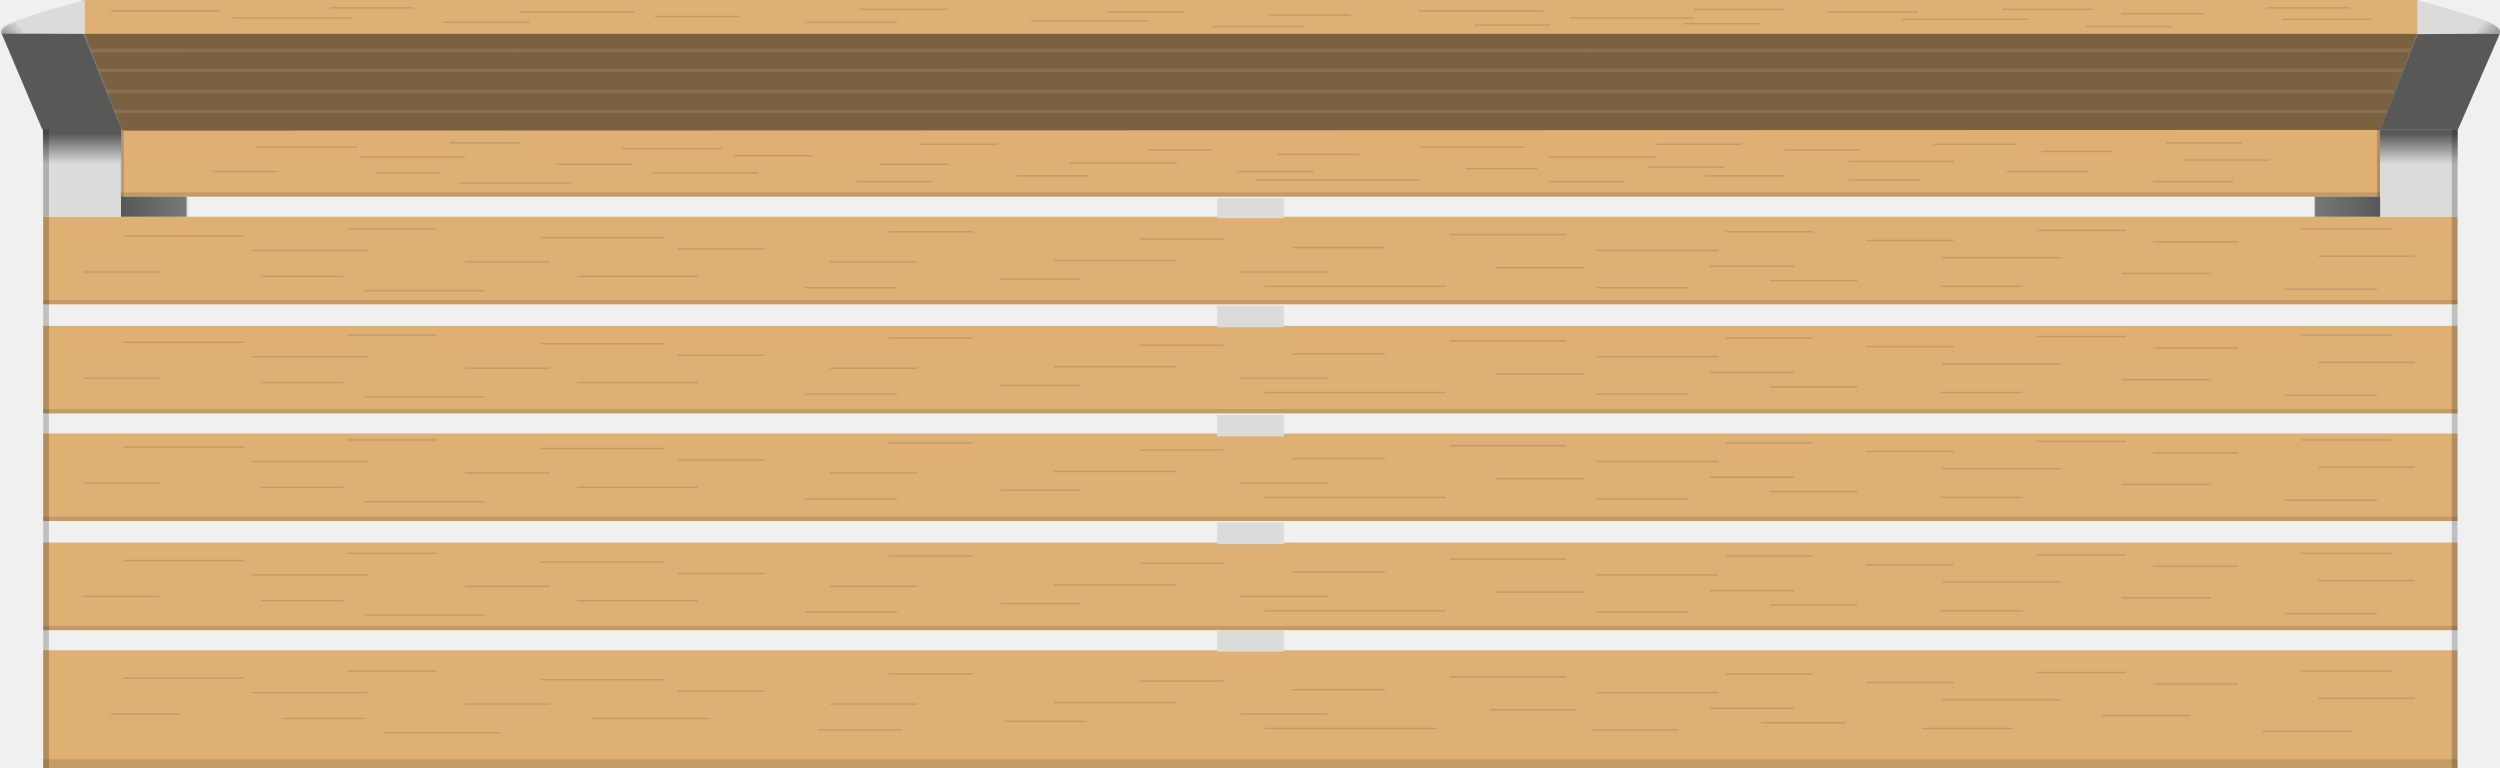
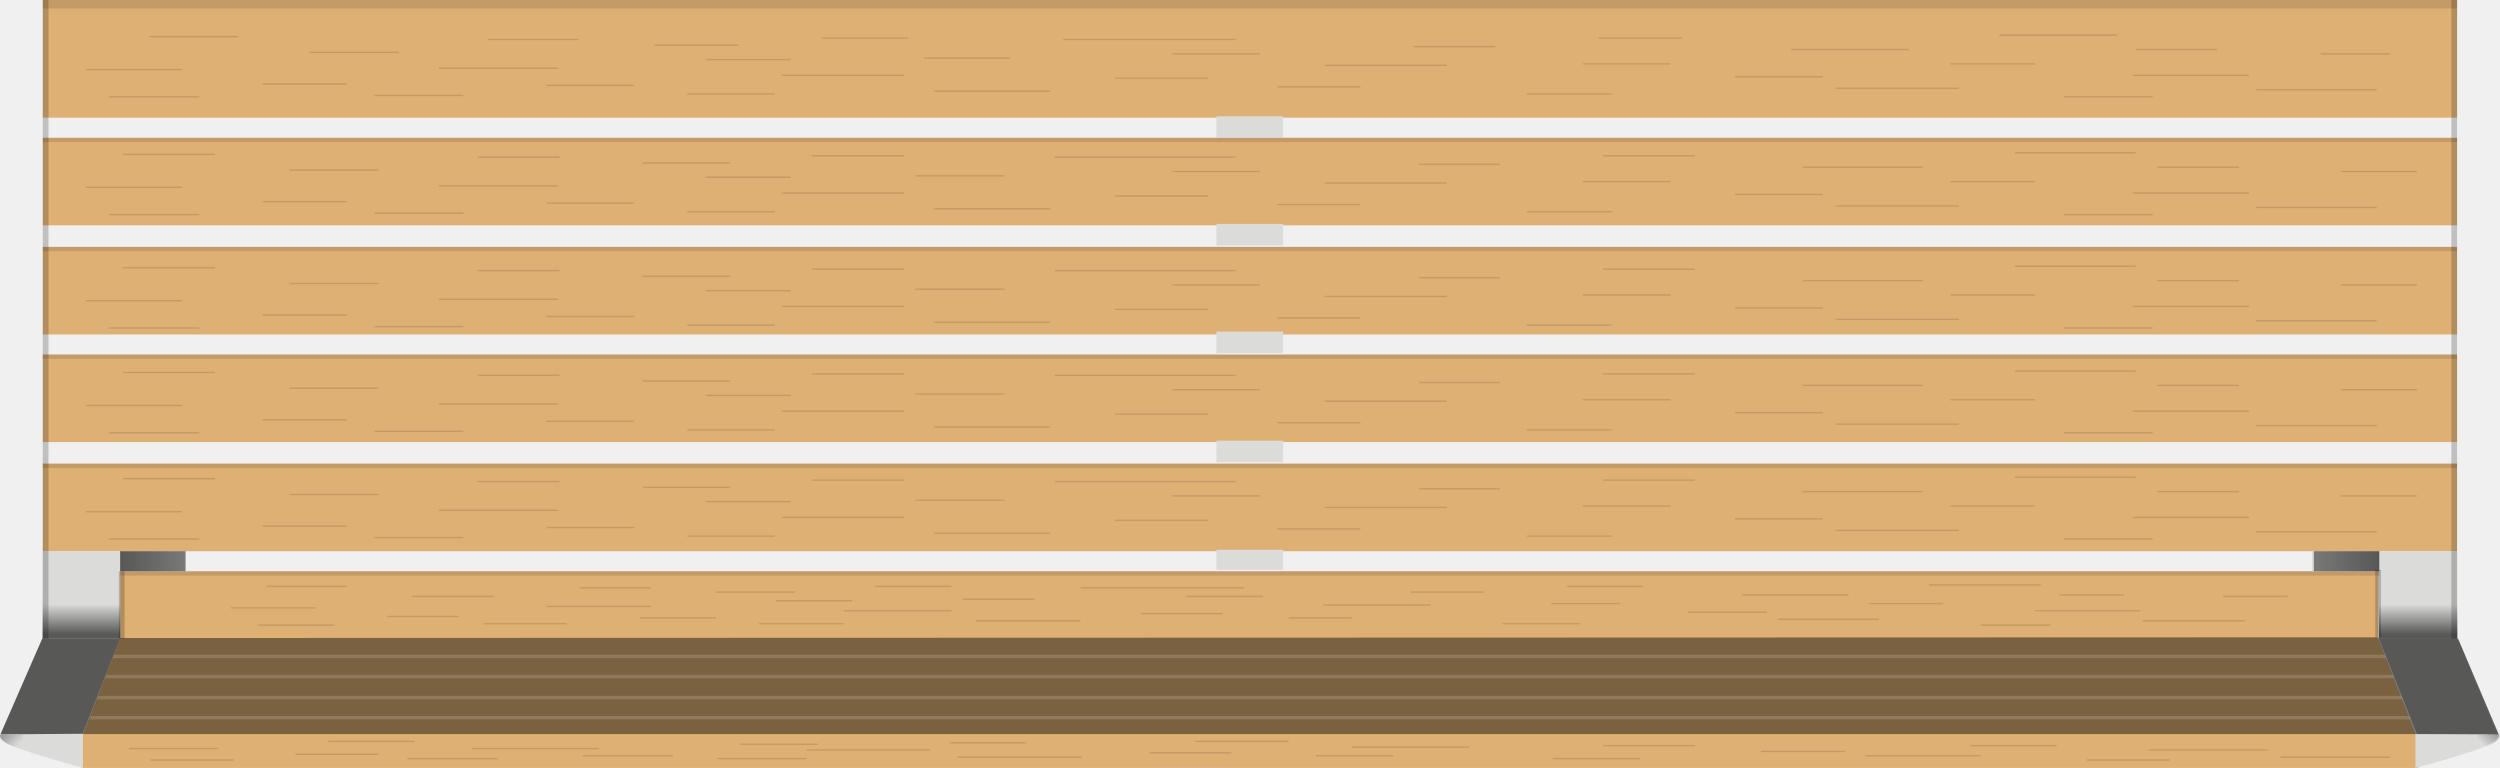
- <svg xmlns="http://www.w3.org/2000/svg" version="1.1" id="Layer_1" x="0px" y="0px" viewBox="0 0 1741.7 535" style="enable-background:new 0 0 1741.7 535;" xml:space="preserve">
-   <style type="text/css">
- 	.st0{fill:#FFFFFF;fill-opacity:0;}
- 	.st1{fill:#DEB074;}
- 	.st2{fill:#DBDBDA;}
- 	.st3{opacity:0.45;}
- 	.st4{opacity:0.1;}
- 	.st5{fill:#FFFFFF;}
- 	.st6{opacity:0.15;}
- 	.st7{fill:none;}
- 	.st8{fill:url(#XMLID_2_);}
- 	.st9{opacity:0.6;}
- 	.st10{fill:none;stroke:#B2B2B2;stroke-width:4.487;stroke-miterlimit:10;}
- 	.st11{fill:url(#XMLID_3_);}
- 	.st12{opacity:0.12;}
- 	.st13{fill:url(#XMLID_4_);}
- 	.st14{fill:url(#XMLID_5_);}
- 	.st15{fill:url(#XMLID_6_);}
- 	.st16{fill:url(#XMLID_7_);}
- 	.st17{opacity:0.2;fill:none;stroke:#000000;stroke-width:4;stroke-miterlimit:10;enable-background:new    ;}
- 	.st18{opacity:0.2;fill:none;stroke:#000000;stroke-width:2;stroke-miterlimit:10;enable-background:new    ;}
- 	.st19{fill:none;stroke:#000000;stroke-miterlimit:10;}
- </style>
-   <g id="seat-3">
-     <rect id="bounds_9_" x="0.1" y="0" class="st0" width="1740" height="535" />
-     <g id="style1">
-       <g id="XMLID_2223_">
-         <rect id="XMLID_2224_" x="30.1" y="453" class="st1" width="1682" height="82" />
-       </g>
-       <g id="XMLID_2221_">
-         <rect id="XMLID_2222_" x="30.1" y="151" class="st1" width="1682" height="61" />
-       </g>
-       <g id="XMLID_2219_">
-         <rect id="XMLID_2220_" x="30.1" y="227" class="st1" width="1682" height="61" />
-       </g>
-       <g id="XMLID_2217_">
-         <rect id="XMLID_2218_" x="30.1" y="302" class="st1" width="1682" height="61" />
-       </g>
-       <g id="XMLID_2215_">
-         <rect id="XMLID_2216_" x="30.1" y="378" class="st1" width="1682" height="61" />
-       </g>
-       <g id="XMLID_280_">
-         <polygon id="XMLID_694_" class="st1" points="83.4,137 1659.1,137 1659.1,91.3 1685.1,23.6 1685.1,0 57.1,0 57.1,23.6 82.9,91         " />
-       </g>
-     </g>
-     <g id="style2">
-       <g id="XMLID_284_">
-         <path id="XMLID_693_" class="st2" d="M1712.4,90.5l29.2-67.1c0,0,1.8-2.6-4.8-6.6c-7.5-4.5-52.7-16.8-52.7-16.8v23.6l-26,66.9     V137h-45v14h47.6h51.4" />
-       </g>
-       <g id="XMLID_282_">
-         <path id="XMLID_692_" class="st2" d="M30.1,151h53.2h47.8v-14h-46V90.5l-26-66.9V0c0,0-44.4,11.6-51.9,16.8     c-7.5,5.2-5.1,6.8-5.1,6.8l28,66.9" />
-       </g>
-       <g id="style2_5_">
-         <rect id="XMLID_80_" x="848" y="138" class="st2" width="46.4" height="14" />
-         <rect id="XMLID_144_" x="848" y="213" class="st2" width="46.4" height="15" />
-         <rect id="XMLID_145_" x="848" y="289" class="st2" width="46.4" height="15" />
-         <rect id="XMLID_269_" x="848" y="364" class="st2" width="46.4" height="15" />
-         <rect id="XMLID_272_" x="848" y="439" class="st2" width="46.4" height="15" />
-       </g>
-     </g>
-     <g id="accent_7_">
-       <g id="XMLID_2209_" class="st3">
-         <polygon id="XMLID_691_" points="1684.2,23.6 1658.1,90.5 84.9,91 58.2,23.6    " />
-       </g>
-       <g id="XMLID_2207_" class="st4">
-         <polygon id="XMLID_2208_" class="st5" points="1679.5,33.8 1678.5,36.2 63.3,36.3 61.9,33.9    " />
-       </g>
-       <g id="XMLID_2205_" class="st4">
-         <polygon id="XMLID_2206_" class="st5" points="1674.4,47.8 1673.4,50.2 69,50.3 67.7,47.9    " />
-       </g>
-       <g id="XMLID_2203_" class="st4">
-         <polygon id="XMLID_2204_" class="st5" points="1668.6,62.5 1667.7,64.9 74.8,64.9 73.5,62.5    " />
-       </g>
-       <g id="XMLID_2201_" class="st4">
-         <polygon id="XMLID_2202_" class="st5" points="1663.5,76.5 1662.6,78.9 80.2,78.9 79,76.5    " />
-       </g>
-       <g id="XMLID_2199_" class="st6">
-         <line id="XMLID_690_" class="st7" x1="84.6" y1="90.5" x2="48.5" y2="16.6" />
-       </g>
-       <g id="XMLID_2197_">
-         <linearGradient id="XMLID_2_" gradientUnits="userSpaceOnUse" x1="3276.506" y1="652.89" x2="3322.141" y2="652.89" gradientTransform="matrix(1 0 0 -1 -1663.93 796.89)">
-           <stop offset="0" style="stop-color:#000000;stop-opacity:0.45" />
-           <stop offset="1" style="stop-color:#000000;stop-opacity:0.6" />
-         </linearGradient>
-         <rect id="XMLID_2198_" x="1612.6" y="137" class="st8" width="45.6" height="14" />
-       </g>
-       <g id="XMLID_2195_" class="st9">
-         <polygon id="XMLID_689_" points="1684.2,23.8 1741.6,23.4 1712.4,90.2 1658.2,90.2    " />
-       </g>
-       <g id="XMLID_2193_">
-         <path id="XMLID_2194_" class="st10" d="M27.9,531.2" />
-       </g>
-       <g id="XMLID_2191_" class="st9">
-         <polygon id="XMLID_688_" points="58.2,23.6 1.1,23.4 29.4,90.1 84.6,90.1    " />
-       </g>
-       <g id="XMLID_2189_">
-         <linearGradient id="XMLID_3_" gradientUnits="userSpaceOnUse" x1="1748.246" y1="652.89" x2="1793.881" y2="652.89" gradientTransform="matrix(1 0 0 -1 -1663.93 796.89)">
-           <stop offset="0" style="stop-color:#000000;stop-opacity:0.6" />
-           <stop offset="1" style="stop-color:#000000;stop-opacity:0.45" />
-         </linearGradient>
-         <rect id="XMLID_2190_" x="84.3" y="137" class="st11" width="45.6" height="14" />
-       </g>
-       <g id="XMLID_2187_" class="st12">
-         <rect id="XMLID_2188_" x="30.1" y="529" width="1682" height="6" />
-       </g>
-       <g id="XMLID_2185_" class="st12">
-         <rect id="XMLID_2186_" x="30.1" y="209" width="1682" height="3" />
-       </g>
-       <g id="XMLID_2183_" class="st12">
-         <rect id="XMLID_2184_" x="30.1" y="285" width="1682" height="3" />
-       </g>
-       <g id="XMLID_2181_" class="st12">
-         <rect id="XMLID_2182_" x="30.1" y="360" width="1682" height="3" />
-       </g>
-       <g id="XMLID_2179_" class="st12">
-         <rect id="XMLID_2180_" x="30.1" y="436" width="1682" height="3" />
-       </g>
-       <g id="XMLID_2177_" class="st12">
-         <rect id="XMLID_2178_" x="84.1" y="134" width="1574" height="3" />
-       </g>
-       <linearGradient id="XMLID_4_" gradientUnits="userSpaceOnUse" x1="3349.078" y1="682.723" x2="3349.078" y2="703.729" gradientTransform="matrix(1 0 0 -1 -1663.93 796.89)">
-         <stop offset="0" style="stop-color:#000000;stop-opacity:0" />
-         <stop offset="1" style="stop-color:#000000;stop-opacity:0.6" />
-       </linearGradient>
-       <rect id="XMLID_2176_" x="1658.1" y="90.2" class="st13" width="54.1" height="24" />
-       <linearGradient id="XMLID_5_" gradientUnits="userSpaceOnUse" x1="1721.186" y1="682.89" x2="1721.186" y2="703.896" gradientTransform="matrix(1 0 0 -1 -1663.93 796.89)">
-         <stop offset="0" style="stop-color:#000000;stop-opacity:0" />
-         <stop offset="1" style="stop-color:#000000;stop-opacity:0.6" />
-       </linearGradient>
-       <rect id="XMLID_2175_" x="29.9" y="90" class="st14" width="54.6" height="24" />
-       <linearGradient id="XMLID_6_" gradientUnits="userSpaceOnUse" x1="1677.061" y1="779.664" x2="1667.166" y2="769.591" gradientTransform="matrix(1 0 0 -1 -1663.93 796.89)">
-         <stop offset="0" style="stop-color:#000000;stop-opacity:0" />
-         <stop offset="1" style="stop-color:#000000;stop-opacity:0.35" />
-       </linearGradient>
-       <path id="XMLID_663_" class="st15" d="M14.3,12.8c0,0-15.3,4.8-13.5,10.7l15.3-0.3L14.3,12.8z" />
-       <linearGradient id="XMLID_7_" gradientUnits="userSpaceOnUse" x1="490.355" y1="780.351" x2="479.924" y2="769.731" gradientTransform="matrix(-1 0 0 -1 2219.016 796.89)">
-         <stop offset="0" style="stop-color:#000000;stop-opacity:0" />
-         <stop offset="1" style="stop-color:#000000;stop-opacity:0.35" />
-       </linearGradient>
-       <path id="XMLID_593_" class="st16" d="M1726.5,12.8c0,0,17.5,5,15.1,10.3l-15.3,0.1L1726.5,12.8z" />
-       <line id="XMLID_2172_" class="st17" x1="1710.1" y1="90" x2="1710.1" y2="535" />
-       <line id="XMLID_2171_" class="st18" x1="1657.1" y1="90" x2="1657.1" y2="137" />
-       <line id="XMLID_1421_" class="st17" x1="32.1" y1="90" x2="32.1" y2="535" />
-       <line id="XMLID_1420_" class="st18" x1="85.1" y1="91" x2="85.1" y2="138" />
-     </g>
-     <g id="texture" class="st12">
-       <line id="XMLID_1361_" class="st19" x1="58.1" y1="189.5" x2="111.1" y2="189.5" />
-       <line id="XMLID_1360_" class="st19" x1="175.1" y1="174.5" x2="256.1" y2="174.5" />
-       <line id="XMLID_1359_" class="st19" x1="402.1" y1="192.5" x2="486.1" y2="192.5" />
-       <line id="XMLID_1358_" class="st19" x1="377.1" y1="165.5" x2="463.1" y2="165.5" />
-       <line id="XMLID_1357_" class="st19" x1="254.1" y1="202.5" x2="338.1" y2="202.5" />
-       <line id="XMLID_1356_" class="st19" x1="86.1" y1="164.5" x2="170.1" y2="164.5" />
-       <line id="XMLID_1355_" class="st19" x1="1010.1" y1="163.5" x2="1091.1" y2="163.5" />
-       <line id="XMLID_1354_" class="st19" x1="1500.1" y1="168.5" x2="1559.1" y2="168.5" />
-       <line id="XMLID_1353_" class="st19" x1="1592.1" y1="201.5" x2="1656.1" y2="201.5" />
-       <line id="XMLID_1352_" class="st19" x1="1478.1" y1="190.5" x2="1540.1" y2="190.5" />
-       <line id="XMLID_1351_" class="st19" x1="1233.1" y1="195.5" x2="1294.1" y2="195.5" />
-       <line id="XMLID_1350_" class="st19" x1="1191.1" y1="185.5" x2="1250.1" y2="185.5" />
-       <line id="XMLID_1349_" class="st19" x1="1352.1" y1="199.5" x2="1409.1" y2="199.5" />
-       <line id="XMLID_1348_" class="st19" x1="1112.1" y1="200.5" x2="1176.1" y2="200.5" />
-       <line id="XMLID_1347_" class="st19" x1="1042.1" y1="186.5" x2="1104.1" y2="186.5" />
-       <line id="XMLID_1346_" class="st19" x1="864.1" y1="189.5" x2="925.1" y2="189.5" />
-       <line id="XMLID_1345_" class="st19" x1="900.1" y1="172.5" x2="965.1" y2="172.5" />
-       <line id="XMLID_1344_" class="st19" x1="1419.1" y1="160.5" x2="1481.1" y2="160.5" />
-       <line id="XMLID_1343_" class="st19" x1="472.1" y1="173.5" x2="533.1" y2="173.5" />
-       <line id="XMLID_1342_" class="st19" x1="1300.1" y1="167.5" x2="1361.1" y2="167.5" />
-       <line id="XMLID_1341_" class="st19" x1="1202.1" y1="161.5" x2="1263.1" y2="161.5" />
-       <line id="XMLID_1340_" class="st19" x1="1615.1" y1="178.5" x2="1682.1" y2="178.5" />
-       <line id="XMLID_1339_" class="st19" x1="1603.1" y1="159.5" x2="1666.1" y2="159.5" />
-       <line id="XMLID_1338_" class="st19" x1="619.1" y1="161.5" x2="678.1" y2="161.5" />
-       <line id="XMLID_1337_" class="st19" x1="561.1" y1="200.5" x2="625.1" y2="200.5" />
-       <line id="XMLID_1336_" class="st19" x1="324.1" y1="182.5" x2="383.1" y2="182.5" />
-       <line id="XMLID_1335_" class="st19" x1="578.1" y1="182.5" x2="639.1" y2="182.5" />
-       <line id="XMLID_1334_" class="st19" x1="242.1" y1="159.5" x2="304.1" y2="159.5" />
-       <line id="XMLID_1333_" class="st19" x1="697.1" y1="194.5" x2="753.1" y2="194.5" />
-       <line id="XMLID_1332_" class="st19" x1="182.1" y1="192.5" x2="239.1" y2="192.5" />
-       <line id="XMLID_1331_" class="st19" x1="794.1" y1="166.5" x2="852.1" y2="166.5" />
-       <line id="XMLID_1330_" class="st19" x1="881.1" y1="199.5" x2="1007.1" y2="199.5" />
-       <line id="XMLID_1329_" class="st19" x1="1112.1" y1="174.5" x2="1197.1" y2="174.5" />
-       <line id="XMLID_1328_" class="st19" x1="734.1" y1="181.5" x2="819.1" y2="181.5" />
-       <line id="XMLID_1327_" class="st19" x1="1353.1" y1="179.5" x2="1436.1" y2="179.5" />
-       <line id="XMLID_1326_" class="st19" x1="148.1" y1="119.5" x2="193.1" y2="119.5" />
-       <line id="XMLID_1325_" class="st19" x1="251.1" y1="109.5" x2="324.1" y2="109.5" />
-       <line id="XMLID_1324_" class="st19" x1="454.1" y1="120.5" x2="528.1" y2="120.5" />
-       <line id="XMLID_1323_" class="st19" x1="433.1" y1="103.5" x2="503.1" y2="103.5" />
-       <line id="XMLID_1322_" class="st19" x1="320.1" y1="127.5" x2="398.1" y2="127.5" />
-       <line id="XMLID_1321_" class="st19" x1="178.1" y1="102.5" x2="249.1" y2="102.5" />
-       <line id="XMLID_1320_" class="st19" x1="989.1" y1="102.5" x2="1062.1" y2="102.5" />
-       <line id="XMLID_1319_" class="st19" x1="1422.1" y1="105.5" x2="1472.1" y2="105.5" />
-       <line id="XMLID_1318_" class="st19" x1="1500.1" y1="126.5" x2="1556.1" y2="126.5" />
-       <line id="XMLID_1317_" class="st19" x1="1398.1" y1="119.5" x2="1455.1" y2="119.5" />
-       <line id="XMLID_1316_" class="st19" x1="1188.1" y1="122.5" x2="1243.1" y2="122.5" />
-       <line id="XMLID_1315_" class="st19" x1="1148.1" y1="116.5" x2="1201.1" y2="116.5" />
-       <line id="XMLID_1314_" class="st19" x1="1288.1" y1="125.5" x2="1338.1" y2="125.5" />
-       <line id="XMLID_1313_" class="st19" x1="1079.1" y1="126.5" x2="1132.1" y2="126.5" />
-       <line id="XMLID_1312_" class="st19" x1="1021.1" y1="117.5" x2="1071.1" y2="117.5" />
-       <line id="XMLID_1311_" class="st19" x1="862.1" y1="119.5" x2="915.1" y2="119.5" />
-       <line id="XMLID_1310_" class="st19" x1="890.1" y1="107.5" x2="947.1" y2="107.5" />
-       <line id="XMLID_1309_" class="st19" x1="1347.1" y1="100.5" x2="1405.1" y2="100.5" />
-       <line id="XMLID_1308_" class="st19" x1="511.1" y1="108.5" x2="566.1" y2="108.5" />
-       <line id="XMLID_1307_" class="st19" x1="1243.1" y1="104.5" x2="1296.1" y2="104.5" />
-       <line id="XMLID_1306_" class="st19" x1="1154.1" y1="100.5" x2="1213.1" y2="100.5" />
-       <line id="XMLID_1305_" class="st19" x1="1522.1" y1="111.5" x2="1581.1" y2="111.5" />
-       <line id="XMLID_1304_" class="st19" x1="1509.1" y1="99.5" x2="1562.1" y2="99.5" />
-       <line id="XMLID_1303_" class="st19" x1="641.1" y1="100.5" x2="695.1" y2="100.5" />
-       <line id="XMLID_1302_" class="st19" x1="597.1" y1="126.5" x2="650.1" y2="126.5" />
-       <line id="XMLID_1301_" class="st19" x1="388.1" y1="114.5" x2="440.1" y2="114.5" />
-       <line id="XMLID_1300_" class="st19" x1="613.1" y1="114.5" x2="661.1" y2="114.5" />
-       <line id="XMLID_1299_" class="st19" x1="313.1" y1="99.5" x2="362.1" y2="99.5" />
-       <line id="XMLID_1298_" class="st19" x1="708.1" y1="122.5" x2="759.1" y2="122.5" />
-       <line id="XMLID_1297_" class="st19" x1="262.1" y1="120.5" x2="307.1" y2="120.5" />
-       <line id="XMLID_1296_" class="st19" x1="800.1" y1="104.5" x2="844.1" y2="104.5" />
-       <line id="XMLID_1295_" class="st19" x1="875.1" y1="125.5" x2="989.1" y2="125.5" />
-       <line id="XMLID_1294_" class="st19" x1="1079.1" y1="109.5" x2="1154.1" y2="109.5" />
-       <line id="XMLID_1293_" class="st19" x1="745.1" y1="113.5" x2="820.1" y2="113.5" />
-       <line id="XMLID_1292_" class="st19" x1="1288.1" y1="112.5" x2="1361.1" y2="112.5" />
-       <line id="XMLID_1291_" class="st19" x1="162.1" y1="12.5" x2="245.1" y2="12.5" />
-       <line id="XMLID_1290_" class="st19" x1="362.1" y1="8.5" x2="442.1" y2="8.5" />
-       <line id="XMLID_1289_" class="st19" x1="77.1" y1="7.5" x2="153.1" y2="7.5" />
-       <line id="XMLID_1288_" class="st19" x1="988.1" y1="7.5" x2="1075.1" y2="7.5" />
-       <line id="XMLID_1287_" class="st19" x1="1478.1" y1="9.5" x2="1536.1" y2="9.5" />
-       <line id="XMLID_1286_" class="st19" x1="1453.1" y1="18.5" x2="1513.1" y2="18.5" />
-       <line id="XMLID_1285_" class="st19" x1="1172.1" y1="16.5" x2="1226.1" y2="16.5" />
-       <line id="XMLID_1284_" class="st19" x1="1027.1" y1="17.5" x2="1080.1" y2="17.5" />
-       <line id="XMLID_1283_" class="st19" x1="844.1" y1="18.5" x2="909.1" y2="18.5" />
-       <line id="XMLID_1282_" class="st19" x1="884.1" y1="10.5" x2="941.1" y2="10.5" />
-       <line id="XMLID_1281_" class="st19" x1="1395.1" y1="6.5" x2="1458.1" y2="6.5" />
-       <line id="XMLID_1280_" class="st19" x1="456.1" y1="11.5" x2="515.1" y2="11.5" />
-       <line id="XMLID_1279_" class="st19" x1="1273.1" y1="8.5" x2="1336.1" y2="8.5" />
-       <line id="XMLID_1278_" class="st19" x1="1180.1" y1="6.5" x2="1242.1" y2="6.5" />
-       <line id="XMLID_1277_" class="st19" x1="1590.1" y1="13.5" x2="1652.1" y2="13.5" />
-       <line id="XMLID_1276_" class="st19" x1="1579.1" y1="5.5" x2="1637.1" y2="5.5" />
-       <line id="XMLID_1275_" class="st19" x1="599.1" y1="6.5" x2="660.1" y2="6.5" />
-       <line id="XMLID_1274_" class="st19" x1="309.1" y1="15.5" x2="369.1" y2="15.5" />
-       <line id="XMLID_1273_" class="st19" x1="561.1" y1="15.5" x2="625.1" y2="15.5" />
-       <line id="XMLID_1272_" class="st19" x1="230.1" y1="5.5" x2="288.1" y2="5.5" />
-       <line id="XMLID_1271_" class="st19" x1="771.1" y1="8.5" x2="825.1" y2="8.5" />
-       <line id="XMLID_1270_" class="st19" x1="1094.1" y1="12.5" x2="1180.1" y2="12.5" />
-       <line id="XMLID_1269_" class="st19" x1="718.1" y1="14.5" x2="800.1" y2="14.5" />
-       <line id="XMLID_1268_" class="st19" x1="1325.1" y1="13.5" x2="1413.1" y2="13.5" />
-       <line id="XMLID_1267_" class="st19" x1="58.1" y1="263.5" x2="111.1" y2="263.5" />
-       <line id="XMLID_1266_" class="st19" x1="175.1" y1="248.5" x2="256.1" y2="248.5" />
-       <line id="XMLID_1265_" class="st19" x1="402.1" y1="266.5" x2="486.1" y2="266.5" />
-       <line id="XMLID_1264_" class="st19" x1="377.1" y1="239.5" x2="463.1" y2="239.5" />
-       <line id="XMLID_1263_" class="st19" x1="254.1" y1="276.5" x2="338.1" y2="276.5" />
-       <line id="XMLID_1262_" class="st19" x1="86.1" y1="238.5" x2="170.1" y2="238.5" />
-       <line id="XMLID_1261_" class="st19" x1="1010.1" y1="237.5" x2="1091.1" y2="237.5" />
-       <line id="XMLID_1260_" class="st19" x1="1500.1" y1="242.5" x2="1559.1" y2="242.5" />
-       <line id="XMLID_1259_" class="st19" x1="1592.1" y1="275.5" x2="1656.1" y2="275.5" />
-       <line id="XMLID_1258_" class="st19" x1="1478.1" y1="264.5" x2="1540.1" y2="264.5" />
-       <line id="XMLID_1257_" class="st19" x1="1233.1" y1="269.5" x2="1294.1" y2="269.5" />
-       <line id="XMLID_1256_" class="st19" x1="1191.1" y1="259.5" x2="1250.1" y2="259.5" />
-       <line id="XMLID_1255_" class="st19" x1="1352.1" y1="273.5" x2="1409.1" y2="273.5" />
-       <line id="XMLID_1254_" class="st19" x1="1112.1" y1="274.5" x2="1176.1" y2="274.5" />
-       <line id="XMLID_1253_" class="st19" x1="1042.1" y1="260.5" x2="1104.1" y2="260.5" />
-       <line id="XMLID_1252_" class="st19" x1="864.1" y1="263.5" x2="925.1" y2="263.5" />
-       <line id="XMLID_1251_" class="st19" x1="900.1" y1="246.5" x2="965.1" y2="246.5" />
-       <line id="XMLID_1250_" class="st19" x1="1419.1" y1="234.5" x2="1481.1" y2="234.5" />
-       <line id="XMLID_1249_" class="st19" x1="472.1" y1="247.5" x2="533.1" y2="247.5" />
-       <line id="XMLID_1248_" class="st19" x1="1300.1" y1="241.5" x2="1361.1" y2="241.5" />
-       <line id="XMLID_1247_" class="st19" x1="1202.1" y1="235.5" x2="1263.1" y2="235.5" />
-       <line id="XMLID_1246_" class="st19" x1="1615.1" y1="252.5" x2="1682.1" y2="252.5" />
-       <line id="XMLID_1245_" class="st19" x1="1603.1" y1="233.5" x2="1666.1" y2="233.5" />
-       <line id="XMLID_1244_" class="st19" x1="619.1" y1="235.5" x2="678.1" y2="235.5" />
-       <line id="XMLID_1243_" class="st19" x1="561.1" y1="274.5" x2="625.1" y2="274.5" />
-       <line id="XMLID_1242_" class="st19" x1="324.1" y1="256.5" x2="383.1" y2="256.5" />
-       <line id="XMLID_1241_" class="st19" x1="578.1" y1="256.5" x2="639.1" y2="256.5" />
-       <line id="XMLID_1240_" class="st19" x1="242.1" y1="233.5" x2="304.1" y2="233.5" />
-       <line id="XMLID_1239_" class="st19" x1="697.1" y1="268.5" x2="753.1" y2="268.5" />
-       <line id="XMLID_1238_" class="st19" x1="182.1" y1="266.5" x2="239.1" y2="266.5" />
-       <line id="XMLID_1237_" class="st19" x1="794.1" y1="240.5" x2="852.1" y2="240.5" />
-       <line id="XMLID_1236_" class="st19" x1="881.1" y1="273.5" x2="1007.1" y2="273.5" />
-       <line id="XMLID_1235_" class="st19" x1="1112.1" y1="248.5" x2="1197.1" y2="248.5" />
-       <line id="XMLID_1234_" class="st19" x1="734.1" y1="255.5" x2="819.1" y2="255.5" />
-       <line id="XMLID_1233_" class="st19" x1="1353.1" y1="253.5" x2="1436.1" y2="253.5" />
-       <line id="XMLID_1232_" class="st19" x1="58.1" y1="336.5" x2="111.1" y2="336.5" />
-       <line id="XMLID_1231_" class="st19" x1="175.1" y1="321.5" x2="256.1" y2="321.5" />
-       <line id="XMLID_1230_" class="st19" x1="402.1" y1="339.5" x2="486.1" y2="339.5" />
-       <line id="XMLID_1229_" class="st19" x1="377.1" y1="312.5" x2="463.1" y2="312.5" />
-       <line id="XMLID_1228_" class="st19" x1="254.1" y1="349.5" x2="338.1" y2="349.5" />
-       <line id="XMLID_1227_" class="st19" x1="86.1" y1="311.5" x2="170.1" y2="311.5" />
-       <line id="XMLID_1226_" class="st19" x1="1010.1" y1="310.5" x2="1091.1" y2="310.5" />
-       <line id="XMLID_1225_" class="st19" x1="1500.1" y1="315.5" x2="1559.1" y2="315.5" />
-       <line id="XMLID_1224_" class="st19" x1="1592.1" y1="348.5" x2="1656.1" y2="348.5" />
-       <line id="XMLID_1223_" class="st19" x1="1478.1" y1="337.5" x2="1540.1" y2="337.5" />
-       <line id="XMLID_1222_" class="st19" x1="1233.1" y1="342.5" x2="1294.1" y2="342.5" />
-       <line id="XMLID_1221_" class="st19" x1="1191.1" y1="332.5" x2="1250.1" y2="332.5" />
-       <line id="XMLID_1220_" class="st19" x1="1352.1" y1="346.5" x2="1409.1" y2="346.5" />
-       <line id="XMLID_1219_" class="st19" x1="1112.1" y1="347.5" x2="1176.1" y2="347.5" />
-       <line id="XMLID_1218_" class="st19" x1="1042.1" y1="333.5" x2="1104.1" y2="333.5" />
-       <line id="XMLID_1217_" class="st19" x1="864.1" y1="336.5" x2="925.1" y2="336.5" />
-       <line id="XMLID_1216_" class="st19" x1="900.1" y1="319.5" x2="965.1" y2="319.5" />
-       <line id="XMLID_1215_" class="st19" x1="1419.1" y1="307.5" x2="1481.1" y2="307.5" />
-       <line id="XMLID_1214_" class="st19" x1="472.1" y1="320.5" x2="533.1" y2="320.5" />
-       <line id="XMLID_1213_" class="st19" x1="1300.1" y1="314.5" x2="1361.1" y2="314.5" />
-       <line id="XMLID_1212_" class="st19" x1="1202.1" y1="308.5" x2="1263.1" y2="308.5" />
-       <line id="XMLID_1211_" class="st19" x1="1615.1" y1="325.5" x2="1682.1" y2="325.5" />
-       <line id="XMLID_1210_" class="st19" x1="1603.1" y1="306.5" x2="1666.1" y2="306.5" />
-       <line id="XMLID_1209_" class="st19" x1="619.1" y1="308.5" x2="678.1" y2="308.5" />
-       <line id="XMLID_1208_" class="st19" x1="561.1" y1="347.5" x2="625.1" y2="347.5" />
-       <line id="XMLID_1207_" class="st19" x1="324.1" y1="329.5" x2="383.1" y2="329.5" />
-       <line id="XMLID_1206_" class="st19" x1="578.1" y1="329.5" x2="639.1" y2="329.5" />
-       <line id="XMLID_1205_" class="st19" x1="242.1" y1="306.5" x2="304.1" y2="306.5" />
-       <line id="XMLID_1204_" class="st19" x1="697.1" y1="341.5" x2="753.1" y2="341.5" />
-       <line id="XMLID_1203_" class="st19" x1="182.1" y1="339.5" x2="239.1" y2="339.5" />
-       <line id="XMLID_1202_" class="st19" x1="794.1" y1="313.5" x2="852.1" y2="313.5" />
-       <line id="XMLID_1201_" class="st19" x1="881.1" y1="346.5" x2="1007.1" y2="346.5" />
-       <line id="XMLID_1200_" class="st19" x1="1112.1" y1="321.5" x2="1197.1" y2="321.5" />
-       <line id="XMLID_1199_" class="st19" x1="734.1" y1="328.5" x2="819.1" y2="328.5" />
-       <line id="XMLID_1198_" class="st19" x1="1353.1" y1="326.5" x2="1436.1" y2="326.5" />
-       <line id="XMLID_1197_" class="st19" x1="58.1" y1="415.5" x2="111.1" y2="415.5" />
-       <line id="XMLID_1196_" class="st19" x1="175.1" y1="400.5" x2="256.1" y2="400.5" />
-       <line id="XMLID_1195_" class="st19" x1="402.1" y1="418.5" x2="486.1" y2="418.5" />
-       <line id="XMLID_1194_" class="st19" x1="377.1" y1="391.5" x2="463.1" y2="391.5" />
-       <line id="XMLID_1193_" class="st19" x1="254.1" y1="428.5" x2="338.1" y2="428.5" />
-       <line id="XMLID_1192_" class="st19" x1="86.1" y1="390.5" x2="170.1" y2="390.5" />
-       <line id="XMLID_1191_" class="st19" x1="1010.1" y1="389.5" x2="1091.1" y2="389.5" />
-       <line id="XMLID_1190_" class="st19" x1="1500.1" y1="394.5" x2="1559.1" y2="394.5" />
-       <line id="XMLID_1189_" class="st19" x1="1592.1" y1="427.5" x2="1656.1" y2="427.5" />
-       <line id="XMLID_1188_" class="st19" x1="1478.1" y1="416.5" x2="1540.1" y2="416.5" />
-       <line id="XMLID_1187_" class="st19" x1="1233.1" y1="421.5" x2="1294.1" y2="421.5" />
-       <line id="XMLID_1186_" class="st19" x1="1191.1" y1="411.5" x2="1250.1" y2="411.5" />
-       <line id="XMLID_1185_" class="st19" x1="1352.1" y1="425.5" x2="1409.1" y2="425.5" />
-       <line id="XMLID_1184_" class="st19" x1="1112.1" y1="426.5" x2="1176.1" y2="426.5" />
-       <line id="XMLID_1183_" class="st19" x1="1042.1" y1="412.5" x2="1104.1" y2="412.5" />
-       <line id="XMLID_1182_" class="st19" x1="864.1" y1="415.5" x2="925.1" y2="415.5" />
-       <line id="XMLID_1181_" class="st19" x1="900.1" y1="398.5" x2="965.1" y2="398.5" />
-       <line id="XMLID_1180_" class="st19" x1="1419.1" y1="386.5" x2="1481.1" y2="386.5" />
-       <line id="XMLID_1179_" class="st19" x1="472.1" y1="399.5" x2="533.1" y2="399.5" />
-       <line id="XMLID_1178_" class="st19" x1="1300.1" y1="393.5" x2="1361.1" y2="393.5" />
-       <line id="XMLID_1177_" class="st19" x1="1202.1" y1="387.5" x2="1263.1" y2="387.5" />
-       <line id="XMLID_1176_" class="st19" x1="1615.1" y1="404.5" x2="1682.1" y2="404.5" />
-       <line id="XMLID_1175_" class="st19" x1="1603.1" y1="385.5" x2="1666.1" y2="385.5" />
-       <line id="XMLID_1174_" class="st19" x1="619.1" y1="387.5" x2="678.1" y2="387.5" />
-       <line id="XMLID_1173_" class="st19" x1="561.1" y1="426.5" x2="625.1" y2="426.5" />
-       <line id="XMLID_1172_" class="st19" x1="324.1" y1="408.5" x2="383.1" y2="408.5" />
-       <line id="XMLID_1171_" class="st19" x1="578.1" y1="408.5" x2="639.1" y2="408.5" />
-       <line id="XMLID_1170_" class="st19" x1="242.1" y1="385.5" x2="304.1" y2="385.5" />
-       <line id="XMLID_1169_" class="st19" x1="697.1" y1="420.5" x2="753.1" y2="420.5" />
-       <line id="XMLID_1168_" class="st19" x1="182.1" y1="418.5" x2="239.1" y2="418.5" />
-       <line id="XMLID_1167_" class="st19" x1="794.1" y1="392.5" x2="852.1" y2="392.5" />
-       <line id="XMLID_1166_" class="st19" x1="881.1" y1="425.5" x2="1007.1" y2="425.5" />
-       <line id="XMLID_1165_" class="st19" x1="1112.1" y1="400.5" x2="1197.1" y2="400.5" />
-       <line id="XMLID_1164_" class="st19" x1="734.1" y1="407.5" x2="819.1" y2="407.5" />
-       <line id="XMLID_1163_" class="st19" x1="1353.1" y1="405.5" x2="1436.1" y2="405.5" />
-       <line id="XMLID_1162_" class="st19" x1="77.1" y1="497.5" x2="125.1" y2="497.5" />
-       <line id="XMLID_1161_" class="st19" x1="175.1" y1="482.5" x2="256.1" y2="482.5" />
-       <line id="XMLID_1160_" class="st19" x1="412.1" y1="500.5" x2="494.1" y2="500.5" />
-       <line id="XMLID_1159_" class="st19" x1="377.1" y1="473.5" x2="463.1" y2="473.5" />
-       <line id="XMLID_1158_" class="st19" x1="267.1" y1="510.5" x2="349.1" y2="510.5" />
-       <line id="XMLID_1157_" class="st19" x1="86.1" y1="472.5" x2="170.1" y2="472.5" />
-       <line id="XMLID_1156_" class="st19" x1="1010.1" y1="471.5" x2="1091.1" y2="471.5" />
-       <line id="XMLID_1155_" class="st19" x1="1500.1" y1="476.5" x2="1559.1" y2="476.5" />
-       <line id="XMLID_1154_" class="st19" x1="1576.1" y1="509.5" x2="1638.1" y2="509.5" />
-       <line id="XMLID_1153_" class="st19" x1="1464.1" y1="498.5" x2="1526.1" y2="498.5" />
-       <line id="XMLID_1152_" class="st19" x1="1227.1" y1="503.5" x2="1286.1" y2="503.5" />
-       <line id="XMLID_1151_" class="st19" x1="1191.1" y1="493.5" x2="1250.1" y2="493.5" />
-       <line id="XMLID_1150_" class="st19" x1="1339.1" y1="507.5" x2="1402.1" y2="507.5" />
-       <line id="XMLID_1149_" class="st19" x1="1109.1" y1="508.5" x2="1169.1" y2="508.5" />
-       <line id="XMLID_1148_" class="st19" x1="1038.1" y1="494.5" x2="1098.1" y2="494.5" />
-       <line id="XMLID_1147_" class="st19" x1="864.1" y1="497.5" x2="925.1" y2="497.5" />
-       <line id="XMLID_1146_" class="st19" x1="900.1" y1="480.5" x2="965.1" y2="480.5" />
-       <line id="XMLID_1145_" class="st19" x1="1419.1" y1="468.5" x2="1481.1" y2="468.5" />
-       <line id="XMLID_1144_" class="st19" x1="472.1" y1="481.5" x2="533.1" y2="481.5" />
-       <line id="XMLID_1143_" class="st19" x1="1300.1" y1="475.5" x2="1361.1" y2="475.5" />
-       <line id="XMLID_1142_" class="st19" x1="1202.1" y1="469.5" x2="1263.1" y2="469.5" />
-       <line id="XMLID_1141_" class="st19" x1="1615.1" y1="486.5" x2="1682.1" y2="486.5" />
-       <line id="XMLID_965_" class="st19" x1="1603.1" y1="467.5" x2="1666.1" y2="467.5" />
-       <line id="XMLID_960_" class="st19" x1="619.1" y1="469.5" x2="678.1" y2="469.5" />
-       <line id="XMLID_956_" class="st19" x1="570.1" y1="508.5" x2="628.1" y2="508.5" />
-       <line id="XMLID_955_" class="st19" x1="324.1" y1="490.5" x2="383.1" y2="490.5" />
-       <line id="XMLID_950_" class="st19" x1="578.1" y1="490.5" x2="639.1" y2="490.5" />
-       <line id="XMLID_948_" class="st19" x1="242.1" y1="467.5" x2="304.1" y2="467.5" />
-       <line id="XMLID_943_" class="st19" x1="700.1" y1="502.5" x2="757.1" y2="502.5" />
-       <line id="XMLID_942_" class="st19" x1="197.1" y1="500.5" x2="254.1" y2="500.5" />
-       <line id="XMLID_941_" class="st19" x1="794.1" y1="474.5" x2="852.1" y2="474.5" />
-       <line id="XMLID_940_" class="st19" x1="881.1" y1="507.5" x2="1001.1" y2="507.5" />
-       <line id="XMLID_937_" class="st19" x1="1112.1" y1="482.5" x2="1197.1" y2="482.5" />
-       <line id="XMLID_932_" class="st19" x1="734.1" y1="489.5" x2="819.1" y2="489.5" />
-       <line id="XMLID_931_" class="st19" x1="1353.1" y1="487.5" x2="1436.1" y2="487.5" />
-     </g>
+ <svg xmlns="http://www.w3.org/2000/svg" xmlns:xlink="http://www.w3.org/1999/xlink" viewBox="0 0 1741.7 535">
+   <defs>
+     <style>.a,.g{fill:#fff;}.a{fill-opacity:0;}.b{fill:#deb074;}.c{fill:#dbdbda;}.d{opacity:0.45;}.e{opacity:0.15;}.f,.p,.q{fill:none;}.g{opacity:0.15;}.h{fill:url(#a);}.i{opacity:0.6;}.j{fill:url(#b);}.k{opacity:0.12;}.l{fill:url(#c);}.m{fill:url(#d);}.n{fill:url(#e);}.o{fill:url(#f);}.p,.q{stroke:#000;stroke-miterlimit:10;isolation:isolate;}.p{stroke-width:4px;opacity:0.2;}.q{opacity:0.12;}</style>
+     <linearGradient id="a" x1="3276.5" y1="346.89" x2="3322.1" y2="346.89" gradientTransform="matrix(-1, 0, 0, 1, 3405.83, 44.11)" gradientUnits="userSpaceOnUse">
+       <stop offset="0" stop-opacity="0.45" />
+       <stop offset="1" stop-opacity="0.6" />
+     </linearGradient>
+     <linearGradient id="b" x1="1748.2" y1="346.89" x2="1793.8" y2="346.89" gradientTransform="matrix(-1, 0, 0, 1, 3405.83, 44.11)" gradientUnits="userSpaceOnUse">
+       <stop offset="0" stop-opacity="0.6" />
+       <stop offset="1" stop-opacity="0.45" />
+     </linearGradient>
+     <linearGradient id="c" x1="3349.05" y1="376.72" x2="3349.05" y2="397.73" gradientTransform="matrix(-1, 0, 0, 1, 3405.83, 44.11)" gradientUnits="userSpaceOnUse">
+       <stop offset="0" stop-opacity="0" />
+       <stop offset="1" stop-opacity="0.6" />
+     </linearGradient>
+     <linearGradient id="d" x1="1721.1" y1="376.89" x2="1721.1" y2="397.9" xlink:href="#c" />
+     <linearGradient id="e" x1="1677.02" y1="473.7" x2="1667.13" y2="463.63" gradientTransform="matrix(-1, 0, 0, 1, 3405.83, 44.11)" gradientUnits="userSpaceOnUse">
+       <stop offset="0" stop-opacity="0" />
+       <stop offset="1" stop-opacity="0.35" />
+     </linearGradient>
+     <linearGradient id="f" x1="2782.33" y1="474.38" x2="2771.9" y2="463.76" gradientTransform="translate(-2769.1 44.1)" xlink:href="#e" />
+   </defs>
+   <rect class="a" x="1.8" width="1740" height="535" />
+   <path class="b" d="M1711.8,82H29.8V0h1682Zm0,302H29.8V323h1682Zm0-76H29.8V247h1682Zm0-75H29.8V172h1682Zm0-76H29.8V96h1682Zm-53.3,241H82.8v45.7l-26,67.7V535h1628V511.4L1659,444Z" />
+   <path class="c" d="M29.5,444.5.3,511.6s-1.8,2.6,4.8,6.6S57.8,535,57.8,535V511.4l26-66.9V398h45V384h-99" />
+   <path class="c" d="M1711.8,384h-101v14h46v46.5l26,66.9V535s44.4-11.6,51.9-16.8,5.1-6.8,5.1-6.8l-28-66.9" />
+   <path class="c" d="M893.9,397H847.5V383h46.4Zm0-75H847.5V307h46.4Zm0-76H847.5V231h46.4Zm0-75H847.5V156h46.4Zm0-75H847.5V81h46.4Z" />
+   <g class="d">
+     <polygon points="57.7 511.4 83.8 444.5 1657 444 1683.7 511.4 57.7 511.4" />
  </g>
-   <g id="Layer_1_1_">
- </g>
+   <g class="e">
+     <line class="f" x1="1657.3" y1="444.5" x2="1693.4" y2="518.4" />
+   </g>
+   <path class="g" d="M62.4,501.2l1-2.4H1678.6l1.4,2.4Zm5.1-14,1-2.4H1672.9l1.3,2.4Zm5.8-14.7.9-2.4H1667.1l1.3,2.4Zm5.1-14,.9-2.4H1661.7l1.2,2.4Z" />
+   <rect class="h" x="83.7" y="384" width="45.6" height="14" />
+   <g class="i">
+     <polygon points="57.7 511.2 0.3 511.6 29.5 444.8 83.7 444.8 57.7 511.2" />
+   </g>
+   <g class="i">
+     <polygon points="1683.7 511.4 1740.8 511.6 1712.5 444.9 1657.3 444.9 1683.7 511.4" />
+   </g>
+   <rect class="j" x="1612" y="384" width="45.6" height="14" />
+   <path class="k" d="M1711.8,6H29.8V0h1682Zm0,320H29.8v-3h1682Zm0-76H29.8v-3h1682Zm0-75H29.8v-3h1682Zm0-76H29.8V96h1682Zm-54,302H83.8v-3h1574Z" />
+   <rect class="l" x="29.7" y="420.8" width="54.1" height="24" />
+   <rect class="m" x="1657.4" y="421" width="54.6" height="24" />
+   <path class="n" d="M1727.6,522.2s15.3-4.8,13.5-10.7l-15.3.3Z" />
+   <path class="o" d="M15.4,522.2s-17.5-5-15.1-10.3H15.6Z" />
+   <path class="p" d="M31.8,445V0m53,398v47m1625,0V0m-53,444V397" />
+   <path class="q" d="M1683.8,345.5h-53m-64,15h-81m-146-18h-84m109,27h-86m209-37h-84m252,38h-84m-840,1h-81m-409-5h-59m-33-33h-64m178,11h-62m307-5h-61m103,10h-59m-102-14h-57m297-1h-64m134,14h-62m240-3h-61m25,17h-65m-454,12h-62m1009-13h-61m-767,6h-61m159,6h-61m-352-17h-67m79,19h-63m1047-2h-59m117-39h-64m301,18h-59m-195,0h-61m397,23h-62m-393-35h-56m571,2h-57m-555,26h-58m-29-33h-126m-105,25h-85m463-7h-85m-534,2h-83m1288,60h-45m-58,10h-73m-130-11h-74m95,17h-70m183-24h-78m220,25h-71m-740,0h-73m-360-3h-50m-28-21h-56m158,7h-57m267-3h-55m95,6h-53m-87-9h-50m259-1h-53m111,9h-50m209-2h-53m25,12h-57m-400,7h-58m894-8h-55m-677,4h-53m142,4h-59m-309-11h-59m72,12h-53m921-1h-54m98-26h-53m262,12h-52m-173,0h-48m348,15h-49m-346-23h-51m497,2h-45m-493,16h-44m-31-21h-114m-90,16h-75m409-4h-75m-468,1h-73m1199,100h-83m-117,4h-80m365,1h-76m-835,0h-87m-403-2h-58m83-9h-60m341,2h-54m199-1h-53m236-1h-65m25,8h-57m-454,4h-63m1002-5h-59m-758,3h-63m156,2h-62m-348-7h-62m73,8h-58m1038-1h-61m351-9h-60m-192,0h-64m395,10h-58m-483-3h-54m-269-4h-86m462-2h-82m-525,1h-88m1355-250h-53m-64,15h-81m-146-18h-84m109,27h-86m209-37h-84m252,38h-84m-840,1h-81m-409-5h-59m-33-33h-64m178,11h-62m307-5h-61m103,10h-59m-102-14h-57m297-1h-64m134,14h-62m240-3h-61m25,17h-65m-454,12h-62m1009-13h-61m-767,6h-61m159,6h-61m-352-17h-67m79,19h-63m1047-2h-59m117-39h-64m301,18h-59m-195,0h-61m397,23h-62m-393-35h-56m571,2h-57m-555,26h-58m-29-33h-126m-105,25h-85m463-7h-85m-534,2h-83m1378-83h-53m-64,15h-81m-146-18h-84m109,27h-86m209-37h-84m252,38h-84m-840,1h-81m-409-5h-59m-33-33h-64m178,11h-62m307-5h-61m103,10h-59m-102-14h-57m297-1h-64m134,14h-62m240-3h-61m25,17h-65m-454,12h-62m1009-13h-61m-767,6h-61m159,6h-61m-352-17h-67m79,19h-63m1047-2h-59m117-39h-64m301,18h-59m-195,0h-61m397,23h-62m-393-35h-56m571,2h-57m-555,26h-58m-29-33h-126m-105,25h-85m463-7h-85m-534,2h-83m1378-89h-53m-64,15h-81m-146-18h-84m109,27h-86m209-37h-84m252,38h-84m-840,1h-81m-409-5h-59m-33-33h-64m178,11h-62m307-5h-61m103,10h-59m-102-14h-57m297-1h-64m134,14h-62m240-3h-61m25,17h-65m-454,12h-62m1009-13h-61m-767,6h-61m159,6h-61m-352-17h-67m79,19h-63m1047-2h-59m117-39h-64m301,18h-59m-195,0h-61m397,23h-62m-393-35h-56m571,2h-57m-555,26h-58m-29-33h-126m-105,25h-85m463-7h-85m-534,2h-83m1359-92h-48m-50,15h-81m-156-18h-82m117,27h-86m196-37h-82m263,38h-84m-840,1h-81m-409-5h-59m-17-33h-62m174,11h-62m299-5h-59m95,10h-59m-89-14h-63m293-1h-60m131,14h-60m234-3h-61m25,17h-65m-454,12h-62m1009-13h-61m-767,6h-61m159,6h-61m-352-17h-67m79,19h-63m1047-2h-59m108-39h-58m304,18h-59m-195,0h-61m397,23h-62m-396-35h-57m560,2h-57m-540,26h-58m-29-33h-120m-111,25h-85m463-7h-85m-534,2h-83" />
</svg>
